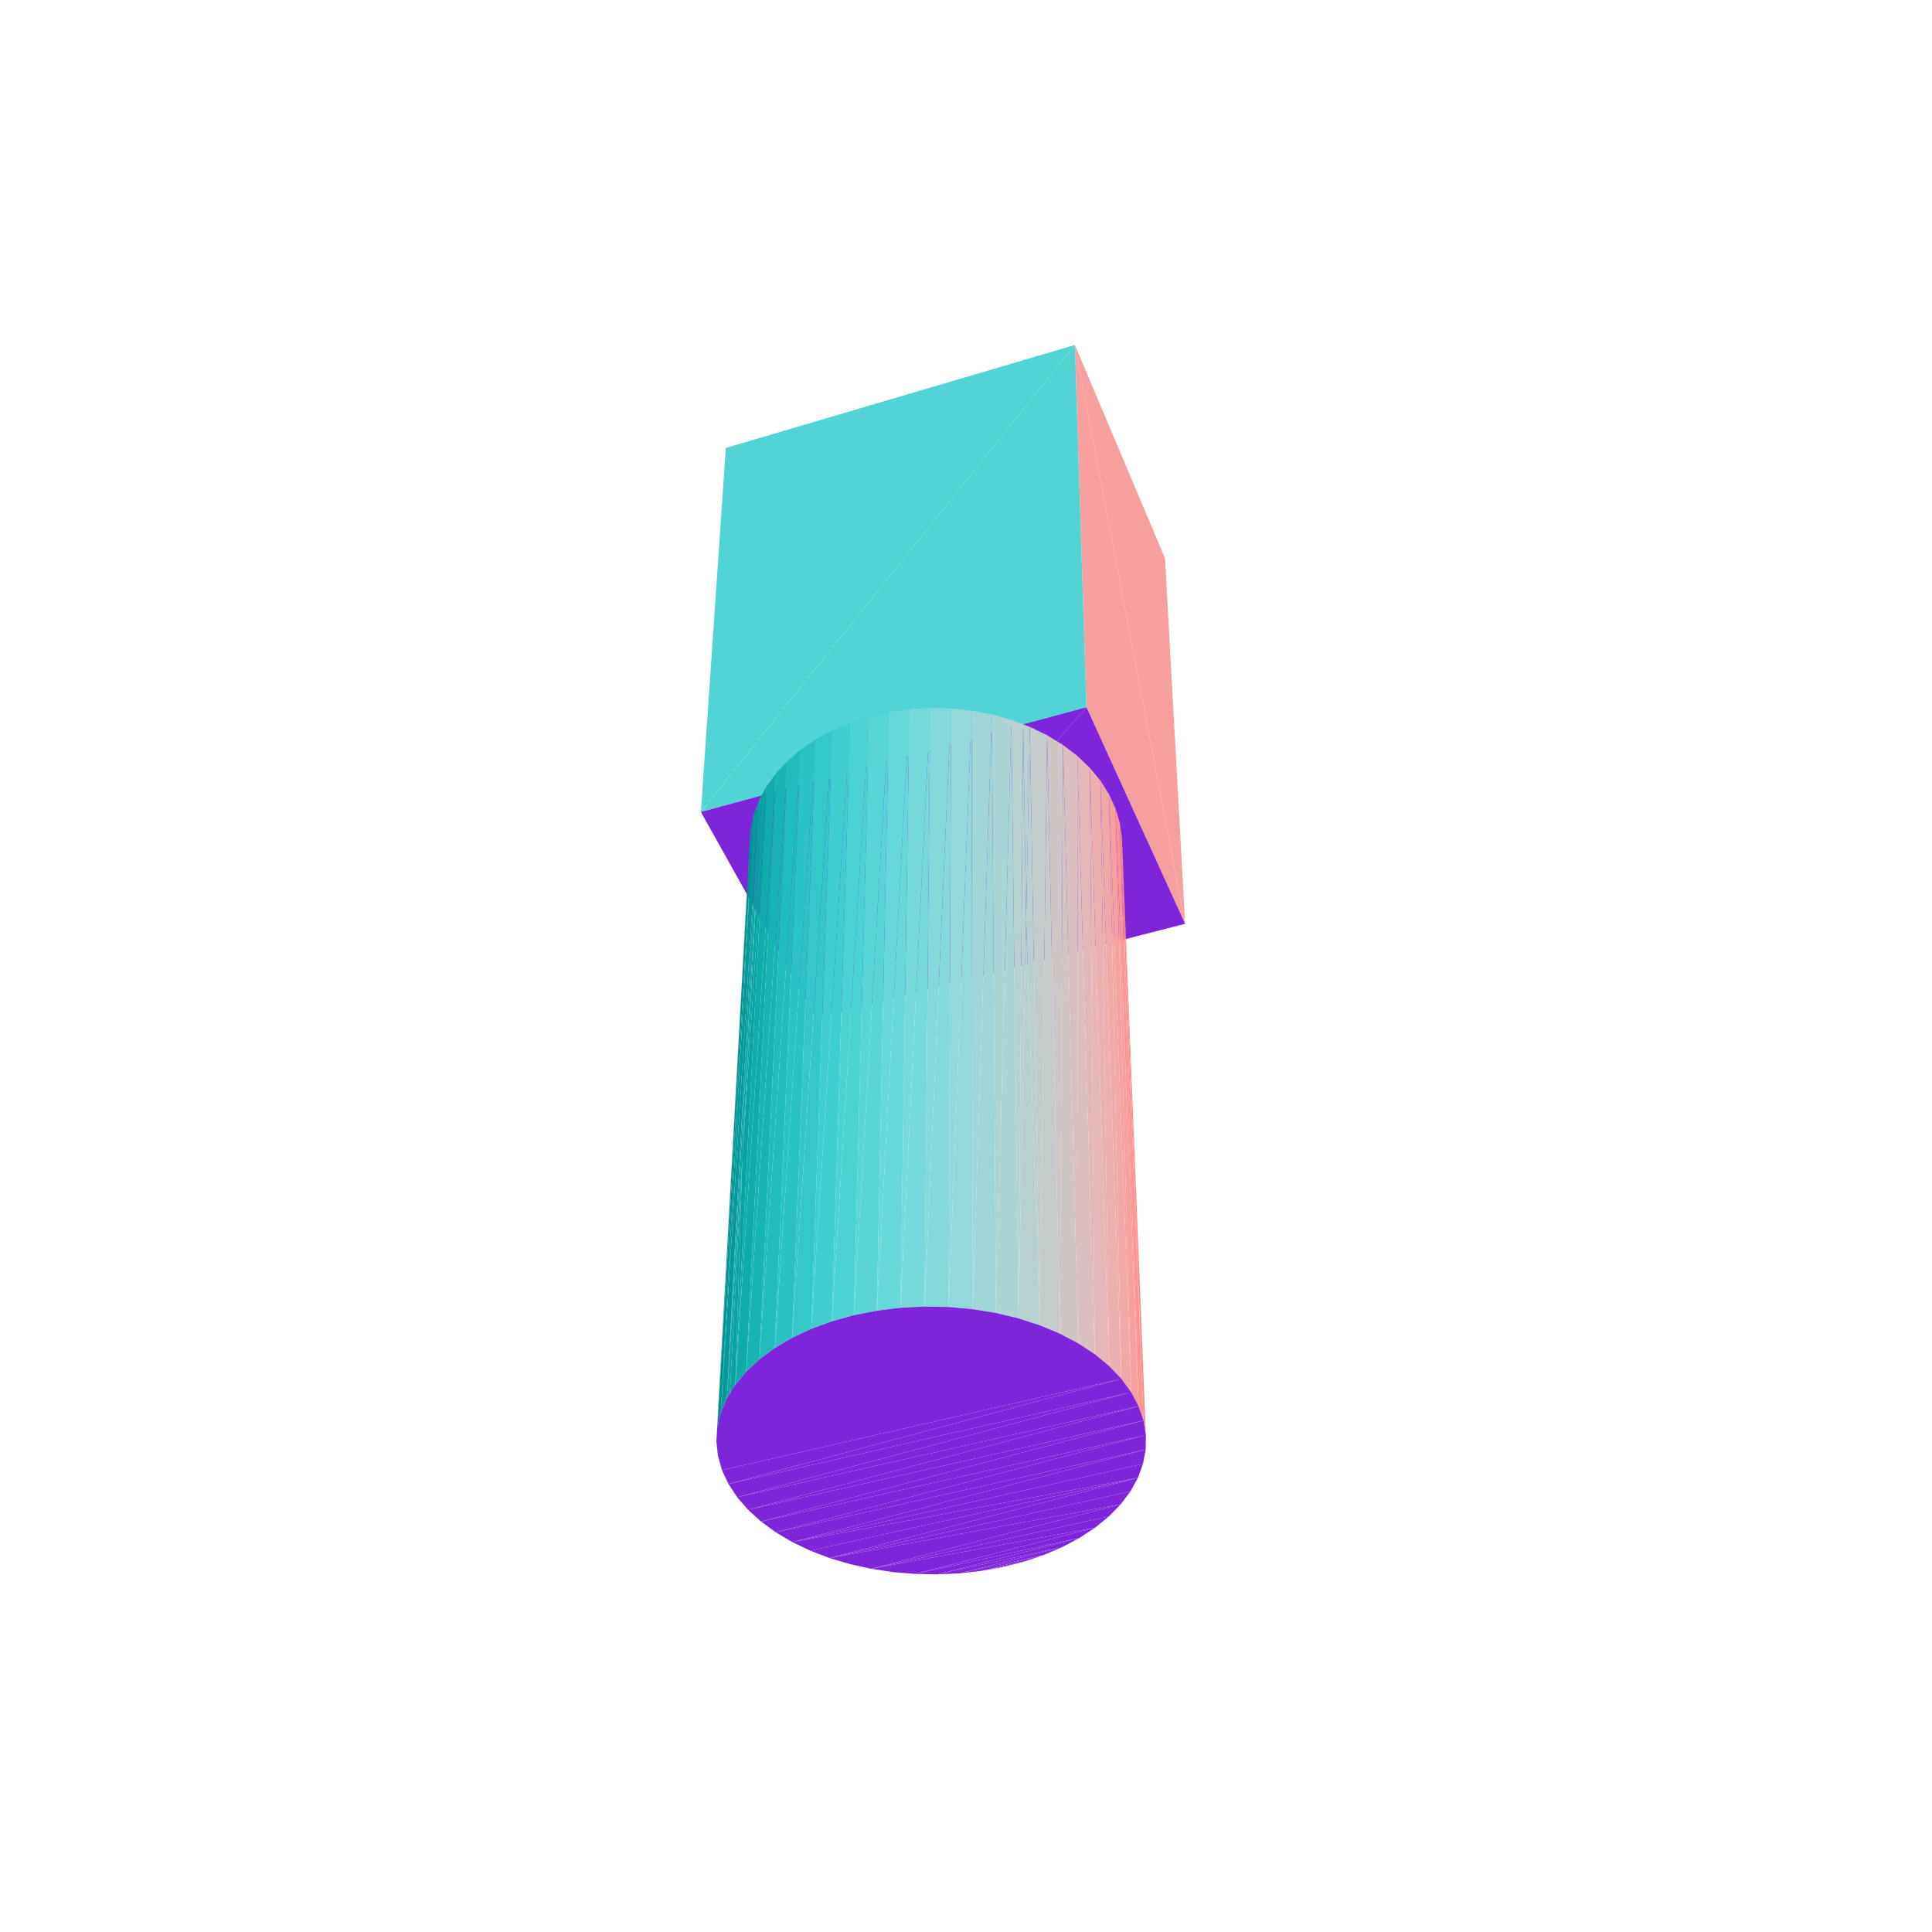
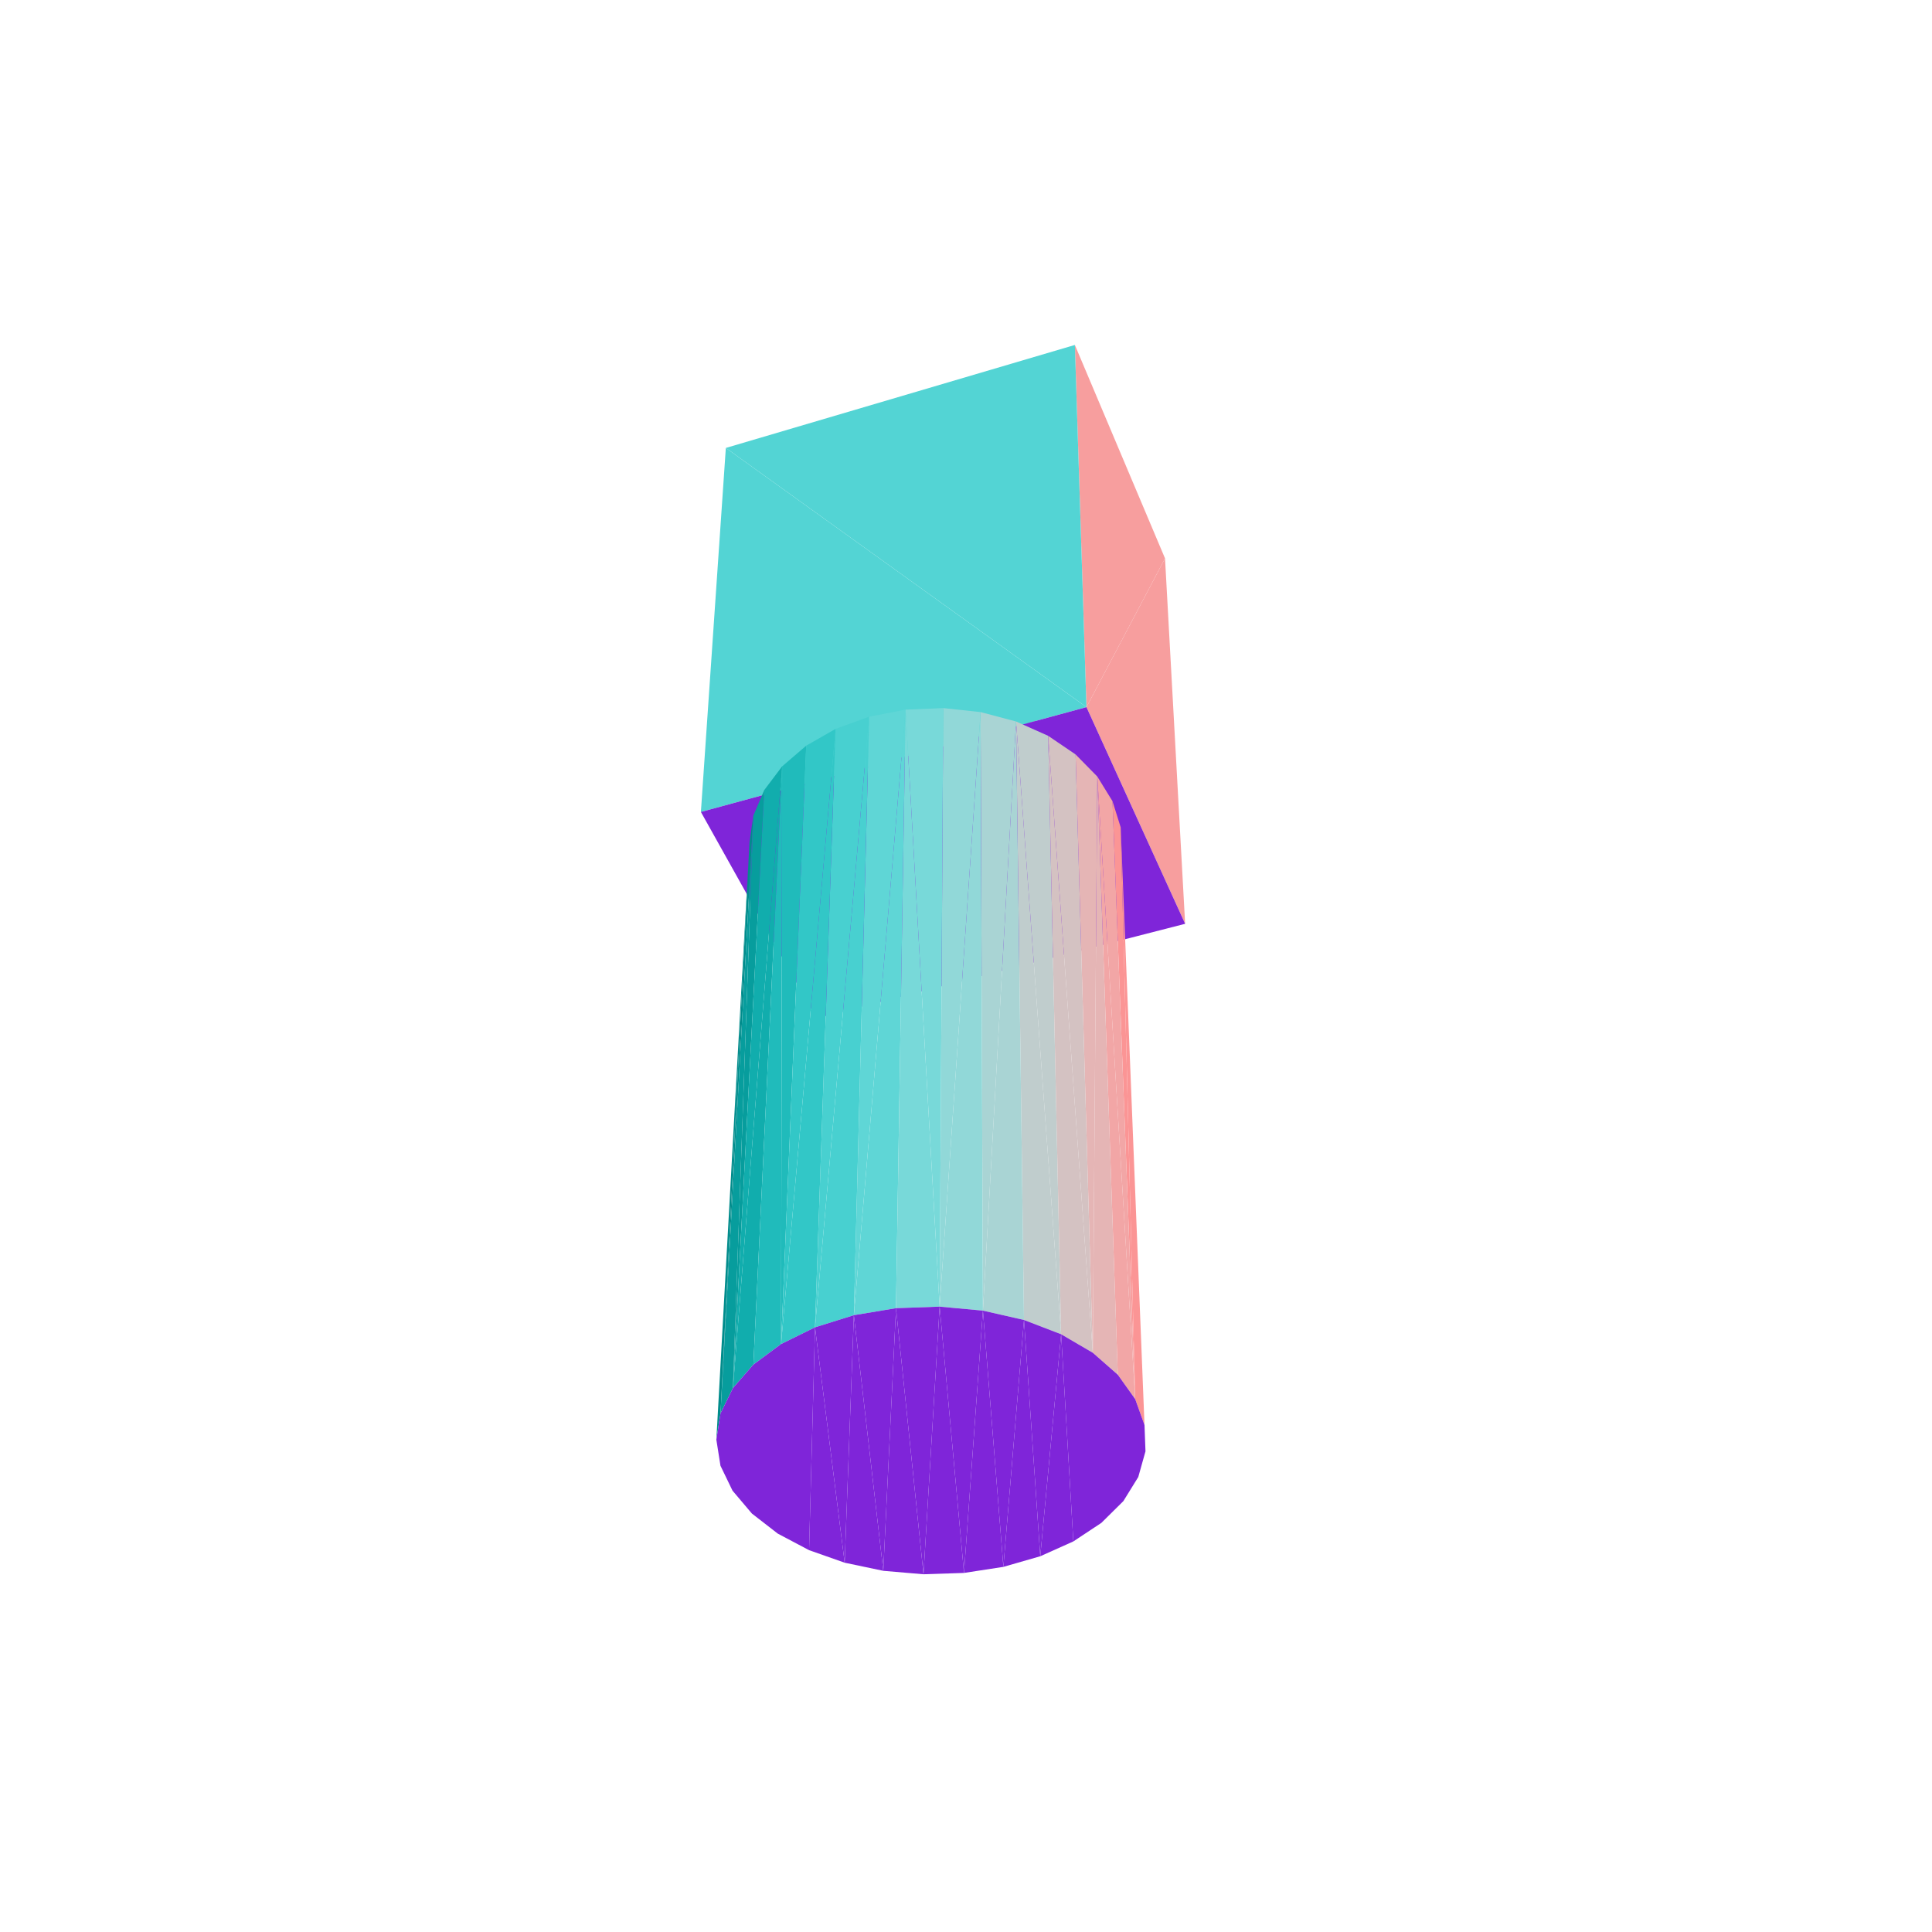
<svg xmlns="http://www.w3.org/2000/svg" viewBox="-250 -250 500 500" width="500" height="500">
-   <path d="M29.027,-39.114L15.614,-67.703L30.293,-36.274z" style="fill:rgb(243,180,133)" />
-   <path d="M30.293,-36.274L16.866,-64.887L29.21,-32.792z" style="fill:rgb(243,133,180)" />
-   <path d="M17.272,-27.3L3.468,-55.74L14.035,-28.792z" style="fill:rgb(42,41,169)" />
-   <path d="M29.21,-32.792L15.715,-61.397L26.054,-29.61z" style="fill:rgb(212,85,213)" />
-   <path d="M21.677,-27.597L7.963,-56.101L17.272,-27.3z" style="fill:rgb(96,32,206)" />
-   <path d="M26.054,-29.61L12.453,-58.175L21.677,-27.597z" style="fill:rgb(158,48,222)" />
-   <path d="M30.293,-36.274L15.614,-67.703L16.866,-64.887z" style="fill:rgb(243,180,133)" />
-   <path d="M14.035,-28.792L3.468,-55.74L0.189,-57.182z" style="fill:rgb(42,41,169)" />
-   <path d="M3.43,-66.666L12.315,-69.098L7.861,-68.716zM12.315,-69.098L3.43,-66.666L0.188,-63.49z" style="fill:rgb(83,212,212)" />
-   <path d="M29.21,-32.792L16.866,-64.887L15.715,-61.397z" style="fill:rgb(243,133,180)" />
-   <path d="M12.315,-69.098L0.188,-63.49L15.614,-67.703z" style="fill:rgb(83,212,212)" />
-   <path d="M17.272,-27.3L7.963,-56.101L3.468,-55.74z" style="fill:rgb(96,32,206)" />
-   <path d="M15.614,-67.703L0.188,-63.49L-1.004,-60.021z" style="fill:rgb(83,212,212)" />
-   <path d="M26.054,-29.61L15.715,-61.397L12.453,-58.175z" style="fill:rgb(212,85,213)" />
-   <path d="M21.677,-27.597L12.453,-58.175L7.963,-56.101z" style="fill:rgb(158,48,222)" />
-   <path d="M15.614,-67.703L-1.004,-60.021L16.866,-64.887zM16.866,-64.887L-1.004,-60.021L0.189,-57.182zM16.866,-64.887L0.189,-57.182L15.715,-61.397zM15.715,-61.397L0.189,-57.182L3.468,-55.74zM15.715,-61.397L3.468,-55.74L12.453,-58.175zM12.453,-58.175L3.468,-55.74L7.963,-56.101z" style="fill:rgb(83,212,212)" />
-   <path d="M51.507,-105.494L28.175,-160.726L56.713,-10.919z" style="fill:rgb(247,158,158)" />
-   <path d="M-68.609,-39.866L28.175,-160.726L-62.154,-134.074z" style="fill:rgb(83,212,212)" />
-   <path d="M56.713,-10.919L28.175,-160.726L31.174,-66.993z" style="fill:rgb(247,158,158)" />
-   <path d="M56.713,-10.919L31.174,-66.993L-38.734,13.563z" style="fill:rgb(127,37,217)" />
-   <path d="M28.175,-160.726L-68.609,-39.866L31.174,-66.993z" style="fill:rgb(83,212,212)" />
-   <path d="M-38.734,13.563L31.174,-66.993L-68.609,-39.866z" style="fill:rgb(127,37,217)" />
-   <path d="M-57.879,49.689L-51.663,-46.429L-52.9,-44.137z" style="fill:rgb(10,163,163)" />
-   <path d="M15.564,-11.929L16.519,-61.893L14.799,-62.541z" style="fill:rgb(184,208,208)" />
-   <path d="M-56.024,-31.572L-64.604,123.049L-55.781,-35.378z" style="fill:rgb(0,135,135)" />
-   <path d="M39.803,-37.062L45.935,117.626L40.354,-33.264z" style="fill:rgb(253,139,139)" />
-   <path d="M-55.781,-35.378L-64.36,119.291L-54.97,-39.153z" style="fill:rgb(2,144,144)" />
-   <path d="M38.685,-40.809L44.669,113.92L39.803,-37.062z" style="fill:rgb(251,148,148)" />
-   <path d="M-54.97,-39.153L-63.458,115.559L-53.594,-42.852z" style="fill:rgb(5,154,154)" />
-   <path d="M-61.902,111.898L-52.9,-44.137L-53.594,-42.852z" style="fill:rgb(10,163,163)" />
-   <path d="M37.008,-44.46L42.755,110.305L38.685,-40.809z" style="fill:rgb(247,158,158)" />
-   <path d="M34.785,-47.968L40.207,106.828L37.008,-44.46z" style="fill:rgb(241,167,167)" />
-   <path d="M-51.663,-46.429L-59.702,108.354L-49.197,-49.84z" style="fill:rgb(16,172,172)" />
-   <path d="M32.04,-51.29L37.052,103.532L34.785,-47.968z" style="fill:rgb(235,175,175)" />
-   <path d="M-49.197,-49.84L-56.88,104.972L-46.219,-53.039z" style="fill:rgb(24,180,180)" />
-   <path d="M28.801,-54.383L33.321,100.461L32.04,-51.29z" style="fill:rgb(227,183,183)" />
-   <path d="M-46.219,-53.039L-53.462,101.796L-42.764,-55.987z" style="fill:rgb(32,187,187)" />
-   <path d="M25.105,-57.205L29.056,97.656L28.801,-54.383z" style="fill:rgb(217,191,191)" />
-   <path d="M-42.764,-55.987L-49.487,98.868L-38.871,-58.643z" style="fill:rgb(42,194,194)" />
-   <path d="M20.994,-59.72L24.308,95.155L25.105,-57.205z" style="fill:rgb(207,197,197)" />
-   <path d="M-38.871,-58.643L-44.998,96.227L-34.585,-60.972z" style="fill:rgb(53,200,200)" />
-   <path d="M16.519,-61.893L19.132,92.992L20.994,-59.72z" style="fill:rgb(196,203,203)" />
-   <path d="M-34.585,-60.972L-40.05,93.909L-29.959,-62.942z" style="fill:rgb(65,206,206)" />
-   <path d="M13.593,91.198L14.799,-62.541L11.734,-63.695z" style="fill:rgb(184,208,208)" />
-   <path d="M-29.959,-62.942L-34.703,91.948L-25.05,-64.526z" style="fill:rgb(77,210,210)" />
-   <path d="M6.698,-65.1L7.761,89.798L11.734,-63.695z" style="fill:rgb(171,212,212)" />
-   <path d="M-25.05,-64.526L-29.023,90.37L-19.92,-65.702z" style="fill:rgb(90,213,213)" />
-   <path d="M1.476,-66.09L1.71,88.811L6.698,-65.1z" style="fill:rgb(158,214,214)" />
-   <path d="M-19.92,-65.702L-23.083,89.197L-14.633,-66.455z" style="fill:rgb(103,216,216)" />
-   <path d="M-3.866,-66.65L-4.481,88.253L1.476,-66.09z" style="fill:rgb(145,216,216)" />
-   <path d="M-14.633,-66.455L-16.959,88.448L-9.259,-66.772z" style="fill:rgb(117,217,217)" />
-   <path d="M-9.259,-66.772L-10.731,88.132L-3.866,-66.65z" style="fill:rgb(131,217,217)" />
-   <path d="M-61.902,111.898L-57.879,49.689L-52.9,-44.137zM-57.879,49.689L-59.702,108.354L-51.663,-46.429z" style="fill:rgb(10,163,163)" />
-   <path d="M15.564,-11.929L19.132,92.992L16.519,-61.893zM13.593,91.198L15.564,-11.929L14.799,-62.541z" style="fill:rgb(184,208,208)" />
-   <path d="M-55.781,-35.378L-64.604,123.049L-64.36,119.291z" style="fill:rgb(0,135,135)" />
-   <path d="M40.354,-33.264L45.935,117.626L46.546,121.378z" style="fill:rgb(253,139,139)" />
-   <path d="M-54.97,-39.153L-64.36,119.291L-63.458,115.559z" style="fill:rgb(2,144,144)" />
-   <path d="M39.803,-37.062L44.669,113.92L45.935,117.626z" style="fill:rgb(251,148,148)" />
-   <path d="M15.041,154.131L4.109,156.52L9.673,155.505zM20.155,152.411L-1.593,157.166L4.109,156.52zM24.958,150.361L-7.373,157.438L-1.593,157.166z" style="fill:rgb(127,37,217)" />
-   <path d="M-53.594,-42.852L-63.458,115.559L-61.902,111.898z" style="fill:rgb(5,154,154)" />
-   <path d="M20.155,152.411L4.109,156.52L15.041,154.131zM29.398,148.001L-13.17,157.333L-7.373,157.438z" style="fill:rgb(127,37,217)" />
-   <path d="M38.685,-40.809L42.755,110.305L44.669,113.92z" style="fill:rgb(247,158,158)" />
-   <path d="M24.958,150.361L-1.593,157.166L20.155,152.411zM33.423,145.355L-18.924,156.853L-13.17,157.333zM33.423,145.355L-24.573,156.001L-18.924,156.853zM29.398,148.001L-7.373,157.438L24.958,150.361z" style="fill:rgb(127,37,217)" />
-   <path d="M37.008,-44.46L40.207,106.828L42.755,110.305z" style="fill:rgb(241,167,167)" />
-   <path d="M33.423,145.355L-13.17,157.333L29.398,148.001zM40.042,139.308L-30.06,154.785L-24.573,156.001zM40.042,139.308L-35.324,153.217L-30.06,154.785z" style="fill:rgb(127,37,217)" />
-   <path d="M-49.197,-49.84L-59.702,108.354L-56.88,104.972z" style="fill:rgb(16,172,172)" />
-   <path d="M36.986,142.447L-24.573,156.001L33.423,145.355z" style="fill:rgb(127,37,217)" />
-   <path d="M34.785,-47.968L37.052,103.532L40.207,106.828z" style="fill:rgb(235,175,175)" />
-   <path d="M40.042,139.308L-24.573,156.001L36.986,142.447zM44.485,132.469L-40.31,151.312L-35.324,153.217z" style="fill:rgb(127,37,217)" />
-   <path d="M-46.219,-53.039L-56.88,104.972L-53.462,101.796z" style="fill:rgb(24,180,180)" />
-   <path d="M32.04,-51.29L33.321,100.461L37.052,103.532z" style="fill:rgb(227,183,183)" />
-   <path d="M44.485,132.469L-44.961,149.087L-40.31,151.312zM42.554,135.97L-35.324,153.217L40.042,139.308z" style="fill:rgb(127,37,217)" />
-   <path d="M-42.764,-55.987L-53.462,101.796L-49.487,98.868z" style="fill:rgb(32,187,187)" />
-   <path d="M28.801,-54.383L29.056,97.656L33.321,100.461z" style="fill:rgb(217,191,191)" />
-   <path d="M44.485,132.469L-35.324,153.217L42.554,135.97zM46.5,125.132L-49.226,146.565L-44.961,149.087z" style="fill:rgb(127,37,217)" />
-   <path d="M-38.871,-58.643L-49.487,98.868L-44.998,96.227z" style="fill:rgb(42,194,194)" />
-   <path d="M25.105,-57.205L24.308,95.155L29.056,97.656z" style="fill:rgb(207,197,197)" />
-   <path d="M-34.585,-60.972L-44.998,96.227L-40.05,93.909z" style="fill:rgb(53,200,200)" />
-   <path d="M20.994,-59.72L19.132,92.992L24.308,95.155z" style="fill:rgb(196,203,203)" />
-   <path d="M46.546,121.378L-53.054,143.77L-49.226,146.565zM45.808,128.843L-44.961,149.087L44.485,132.469z" style="fill:rgb(127,37,217)" />
-   <path d="M-29.959,-62.942L-40.05,93.909L-34.703,91.948z" style="fill:rgb(65,206,206)" />
-   <path d="M46.5,125.132L-44.961,149.087L45.808,128.843z" style="fill:rgb(127,37,217)" />
-   <path d="M-25.05,-64.526L-34.703,91.948L-29.023,90.37z" style="fill:rgb(77,210,210)" />
-   <path d="M11.734,-63.695L7.761,89.798L13.593,91.198z" style="fill:rgb(171,212,212)" />
-   <path d="M45.935,117.626L-56.401,140.73L-53.054,143.77z" style="fill:rgb(127,37,217)" />
-   <path d="M-19.92,-65.702L-29.023,90.37L-23.083,89.197z" style="fill:rgb(90,213,213)" />
-   <path d="M6.698,-65.1L1.71,88.811L7.761,89.798z" style="fill:rgb(158,214,214)" />
-   <path d="M-14.633,-66.455L-23.083,89.197L-16.959,88.448z" style="fill:rgb(103,216,216)" />
-   <path d="M1.476,-66.09L-4.481,88.253L1.71,88.811z" style="fill:rgb(145,216,216)" />
-   <path d="M-9.259,-66.772L-16.959,88.448L-10.731,88.132z" style="fill:rgb(117,217,217)" />
-   <path d="M-3.866,-66.65L-10.731,88.132L-4.481,88.253z" style="fill:rgb(131,217,217)" />
-   <path d="M46.546,121.378L-49.226,146.565L46.5,125.132zM44.669,113.92L-59.223,137.476L-56.401,140.73zM45.935,117.626L-53.054,143.77L46.546,121.378z" style="fill:rgb(127,37,217)" />
-   <path d="M-57.879,49.689L-61.902,111.898L-61.112,110.625z" style="fill:rgb(10,163,163)" />
-   <path d="M42.755,110.305L-61.483,134.043L-59.223,137.476z" style="fill:rgb(127,37,217)" />
-   <path d="M-57.879,49.689L-61.112,110.625L-59.702,108.354z" style="fill:rgb(10,163,163)" />
-   <path d="M44.669,113.92L-56.401,140.73L45.935,117.626zM40.207,106.828L-63.15,130.468L-61.483,134.043z" style="fill:rgb(127,37,217)" />
-   <path d="M15.564,-11.929L17.141,92.347L19.132,92.992zM15.564,-11.929L13.593,91.198L17.141,92.347z" style="fill:rgb(184,208,208)" />
-   <path d="M42.755,110.305L-59.223,137.476L44.669,113.92zM37.052,103.532L-64.197,126.789L-63.15,130.468zM40.207,106.828L-61.483,134.043L42.755,110.305zM33.321,100.461L-64.604,123.049L-64.197,126.789zM37.052,103.532L-63.15,130.468L40.207,106.828zM29.056,97.656L-64.36,119.291L-64.604,123.049zM33.321,100.461L-64.197,126.789L37.052,103.532zM24.308,95.155L-63.458,115.559L-64.36,119.291zM-61.112,110.625L-61.902,111.898L-35.115,104.553zM-59.702,108.354L-61.112,110.625L-35.115,104.553zM24.308,95.155L-61.902,111.898L-63.458,115.559zM29.056,97.656L-64.604,123.049L33.321,100.461zM24.308,95.155L-64.36,119.291L29.056,97.656zM-35.115,104.553L-61.902,111.898L19.132,92.992zM-59.702,108.354L-35.115,104.553L13.593,91.198zM-56.88,104.972L-59.702,108.354L7.761,89.798zM19.132,92.992L-61.902,111.898L24.308,95.155zM-53.462,101.796L-56.88,104.972L7.761,89.798zM-35.115,104.553L19.132,92.992L17.141,92.347zM-59.702,108.354L13.593,91.198L7.761,89.798zM-49.487,98.868L-53.462,101.796L-4.481,88.253zM-35.115,104.553L17.141,92.347L13.593,91.198zM-44.998,96.227L-49.487,98.868L-10.731,88.132zM-53.462,101.796L7.761,89.798L1.71,88.811zM-53.462,101.796L1.71,88.811L-4.481,88.253zM-40.05,93.909L-44.998,96.227L-16.959,88.448zM-49.487,98.868L-4.481,88.253L-10.731,88.132zM-34.703,91.948L-40.05,93.909L-23.083,89.197zM-44.998,96.227L-10.731,88.132L-16.959,88.448zM-40.05,93.909L-16.959,88.448L-23.083,89.197zM-23.083,89.197L-29.023,90.37L-34.703,91.948z" style="fill:rgb(127,37,217)" />
+   <path d="M14.342,-28.518L-0.327,-57.786L13.52,-29.405z" style="fill:rgb(21,57,142)" />
+   <path d="M16.673,-66.069L30.293,-36.274L30.088,-37.461z" style="fill:rgb(246,167,149)" />
+   <path d="M15.443,-27.838L0.498,-56.912L14.342,-28.518z" style="fill:rgb(34,46,160)" />
+   <path d="M30.293,-36.274L16.715,-63.609L30.161,-34.994z" style="fill:rgb(246,149,167)" />
+   <path d="M16.782,-27.393L1.611,-56.25L15.443,-27.838z" style="fill:rgb(51,38,177)" />
+   <path d="M30.161,-34.994L16.223,-62.282L29.697,-33.672z" style="fill:rgb(242,130,183)" />
+   <path d="M4.522,-55.656L16.782,-27.393L18.307,-27.201z" style="fill:rgb(71,33,192)" />
+   <path d="M29.697,-33.672L15.409,-60.96L28.916,-32.358z" style="fill:rgb(233,112,197)" />
+   <path d="M6.208,-55.749L18.307,-27.201L19.96,-27.269z" style="fill:rgb(92,32,204)" />
+   <path d="M28.916,-32.358L14.304,-59.693L27.849,-31.104z" style="fill:rgb(220,94,208)" />
+   <path d="M7.963,-56.101L19.96,-27.269L21.677,-27.596z" style="fill:rgb(115,34,214)" />
+   <path d="M27.849,-31.104L12.951,-58.531L26.537,-29.959z" style="fill:rgb(203,77,216)" />
+   <path d="M9.717,-56.699L21.677,-27.596L23.389,-28.17z" style="fill:rgb(139,40,220)" />
+   <path d="M12.951,-58.531L25.031,-28.968L26.537,-29.959z" style="fill:rgb(183,62,221)" />
+   <path d="M11.401,-57.519L23.389,-28.17L25.031,-28.968z" style="fill:rgb(162,50,222)" />
+   <path d="M-0.327,-57.786L14.342,-28.518L0.498,-56.912z" style="fill:rgb(21,57,142)" />
+   <path d="M30.293,-36.274L16.673,-66.069L16.866,-64.887z" style="fill:rgb(246,167,149)" />
+   <path d="M0.498,-56.912L15.443,-27.838L1.611,-56.25z" style="fill:rgb(34,46,160)" />
+   <path d="M16.715,-63.609L30.293,-36.274L16.866,-64.887z" style="fill:rgb(246,149,167)" />
+   <path d="M1.611,-56.25L16.782,-27.393L2.969,-55.826z" style="fill:rgb(51,38,177)" />
+   <path d="M16.223,-62.282L30.161,-34.994L16.715,-63.609z" style="fill:rgb(242,130,183)" />
+   <path d="M16.782,-27.393L4.522,-55.656L2.969,-55.826z" style="fill:rgb(71,33,192)" />
+   <path d="M15.409,-60.96L29.697,-33.672L16.223,-62.282z" style="fill:rgb(233,112,197)" />
+   <path d="M18.307,-27.201L6.208,-55.749L4.522,-55.656z" style="fill:rgb(92,32,204)" />
+   <path d="M1.596,-65.172L1.611,-56.25L2.938,-66.316zM-0.326,-62.614L-0.327,-57.786L0.494,-63.922zM2.938,-66.316L2.969,-55.826L4.468,-67.312z" style="fill:rgb(83,212,212)" />
+   <path d="M14.304,-59.693L28.916,-32.358L15.409,-60.96z" style="fill:rgb(220,94,208)" />
+   <path d="M0.494,-63.922L1.611,-56.25L1.596,-65.172z" style="fill:rgb(83,212,212)" />
+   <path d="M19.96,-27.269L7.963,-56.101L6.208,-55.749z" style="fill:rgb(115,34,214)" />
+   <path d="M4.468,-67.312L6.208,-55.749L6.13,-68.122zM-0.832,-61.297L-0.327,-57.786L-0.326,-62.614z" style="fill:rgb(83,212,212)" />
+   <path d="M12.951,-58.531L27.849,-31.104L14.304,-59.693z" style="fill:rgb(203,77,216)" />
+   <path d="M6.13,-68.122L7.963,-56.101L7.861,-68.716zM-0.834,-58.836L-0.832,-61.297L-1.004,-60.021z" style="fill:rgb(83,212,212)" />
+   <path d="M21.677,-27.596L9.717,-56.699L7.963,-56.101z" style="fill:rgb(139,40,220)" />
+   <path d="M25.031,-28.968L12.951,-58.531L11.401,-57.519z" style="fill:rgb(183,62,221)" />
+   <path d="M23.389,-28.17L11.401,-57.519L9.717,-56.699z" style="fill:rgb(162,50,222)" />
+   <path d="M7.861,-68.716L9.717,-56.699L9.595,-69.071zM9.595,-69.071L11.401,-57.519L11.266,-69.173zM-0.832,-61.297L-0.834,-58.836L-0.327,-57.786zM0.494,-63.922L-0.327,-57.786L0.498,-56.912zM11.266,-69.173L11.401,-57.519L12.813,-69.018zM0.494,-63.922L0.498,-56.912L1.611,-56.25zM12.813,-69.018L12.951,-58.531L14.174,-68.611zM2.938,-66.316L1.611,-56.25L2.969,-55.826zM14.174,-68.611L15.409,-60.96L15.299,-67.966zM15.299,-67.966L16.223,-62.282L16.143,-67.108zM4.468,-67.312L2.969,-55.826L4.522,-55.656zM4.468,-67.312L4.522,-55.656L6.208,-55.749zM16.143,-67.108L16.223,-62.282L16.673,-66.069zM6.13,-68.122L6.208,-55.749L7.963,-56.101zM16.673,-66.069L16.715,-63.609L16.866,-64.887zM7.861,-68.716L7.963,-56.101L9.717,-56.699zM9.595,-69.071L9.717,-56.699L11.401,-57.519zM15.299,-67.966L15.409,-60.96L16.223,-62.282zM14.174,-68.611L14.304,-59.693L15.409,-60.96zM16.673,-66.069L16.223,-62.282L16.715,-63.609zM12.813,-69.018L11.401,-57.519L12.951,-58.531zM14.174,-68.611L12.951,-58.531L14.304,-59.693z" style="fill:rgb(83,212,212)" />
+   <path d="M31.174,-66.993L51.507,-105.494L28.175,-160.726z" style="fill:rgb(247,158,158)" />
+   <path d="M-62.154,-134.074L31.174,-66.993L28.175,-160.726z" style="fill:rgb(83,212,212)" />
+   <path d="M51.507,-105.494L31.174,-66.993L56.713,-10.919z" style="fill:rgb(247,158,158)" />
+   <path d="M31.174,-66.993L-62.154,-134.074L-68.609,-39.866z" style="fill:rgb(83,212,212)" />
+   <path d="M31.174,-66.993L-38.734,13.563L56.713,-10.919zM-38.734,13.563L31.174,-66.993L-68.609,-39.866z" style="fill:rgb(127,37,217)" />
+   <path d="M-56.024,-32.048L-63.533,115.79L-55.037,-38.919z" style="fill:rgb(1,140,140)" />
+   <path d="M43.792,112.098L40.036,-35.879L37.916,-42.649z" style="fill:rgb(251,149,149)" />
+   <path d="M-55.037,-38.919L-60.312,109.226L-52.197,-45.549z" style="fill:rgb(7,157,157)" />
+   <path d="M33.982,-49.029L43.792,112.098L37.916,-42.649z" style="fill:rgb(242,166,166)" />
+   <path d="M-60.312,109.226L-47.583,-51.668L-52.197,-45.549z" style="fill:rgb(17,173,173)" />
+   <path d="M32.816,100.095L33.982,-49.029L28.363,-54.751z" style="fill:rgb(229,181,181)" />
+   <path d="M-47.583,-51.668L-47.861,97.842L-41.353,-57.019z" style="fill:rgb(32,187,187)" />
+   <path d="M21.263,-59.573L32.816,100.095L28.363,-54.751z" style="fill:rgb(212,194,194)" />
+   <path d="M-47.861,97.842L-33.742,-61.369L-41.353,-57.019z" style="fill:rgb(50,199,199)" />
+   <path d="M12.956,-63.281L24.618,95.302L21.263,-59.573z" style="fill:rgb(192,205,205)" />
+   <path d="M-39.076,93.514L-25.05,-64.526L-33.742,-61.369z" style="fill:rgb(72,208,208)" />
+   <path d="M4.379,89.191L12.956,-63.281L3.779,-65.709z" style="fill:rgb(169,212,212)" />
+   <path d="M-29.023,90.37L-15.633,-66.346L-25.05,-64.526z" style="fill:rgb(95,214,214)" />
+   <path d="M-6.822,88.156L3.779,-65.709L-5.886,-66.747z" style="fill:rgb(145,216,216)" />
+   <path d="M-15.633,-66.346L-6.822,88.156L-5.886,-66.747z" style="fill:rgb(120,217,217)" />
+   <path d="M-63.533,115.79L-56.024,-32.048L-64.61,122.58z" style="fill:rgb(1,140,140)" />
+   <path d="M40.036,-35.879L43.792,112.098L46.197,118.796z" style="fill:rgb(251,149,149)" />
+   <path d="M-60.312,109.226L-55.037,-38.919L-63.533,115.79z" style="fill:rgb(7,157,157)" />
+   <path d="M43.792,112.098L33.982,-49.029L39.285,105.777z" style="fill:rgb(242,166,166)" />
+   <path d="M-47.583,-51.668L-60.312,109.226L-55.028,103.157z" style="fill:rgb(17,173,173)" />
+   <path d="M33.982,-49.029L32.816,100.095L39.285,105.777z" style="fill:rgb(229,181,181)" />
+   <path d="M-47.861,97.842L-47.583,-51.668L-55.028,103.157z" style="fill:rgb(32,187,187)" />
+   <path d="M32.816,100.095L21.263,-59.573L24.618,95.302z" style="fill:rgb(212,194,194)" />
+   <path d="M-33.742,-61.369L-47.861,97.842L-39.076,93.514z" style="fill:rgb(50,199,199)" />
+   <path d="M24.618,95.302L12.956,-63.281L15.008,91.61z" style="fill:rgb(192,205,205)" />
+   <path d="M-25.05,-64.526L-39.076,93.514L-29.023,90.37z" style="fill:rgb(72,208,208)" />
+   <path d="M-6.822,88.156L-10.998,157.417L-0.517,157.073zM-18.118,88.556L-21.412,156.525L-10.998,157.417z" style="fill:rgb(127,37,217)" />
+   <path d="M12.956,-63.281L4.379,89.191L15.008,91.61z" style="fill:rgb(169,212,212)" />
+   <path d="M4.379,89.191L-0.517,157.073L9.673,155.505zM-29.023,90.37L-31.399,154.426L-21.412,156.525zM15.008,91.61L9.673,155.505L19.218,152.759zM-39.076,93.514L-40.611,151.182L-31.399,154.426z" style="fill:rgb(127,37,217)" />
+   <path d="M-15.633,-66.346L-29.023,90.37L-18.118,88.556z" style="fill:rgb(95,214,214)" />
+   <path d="M3.779,-65.709L-6.822,88.156L4.379,89.191z" style="fill:rgb(145,216,216)" />
+   <path d="M24.618,95.302L19.218,152.759L27.779,148.921z" style="fill:rgb(127,37,217)" />
+   <path d="M-6.822,88.156L-15.633,-66.346L-18.118,88.556z" style="fill:rgb(120,217,217)" />
+   <path d="M-47.861,97.842L-48.716,146.896L-40.611,151.182zM32.816,100.095L27.779,148.921L35.041,144.113zM-55.028,103.157L-55.409,141.704L-48.716,146.896zM39.285,105.777L35.041,144.113L40.723,138.491zM-60.312,109.226L-60.425,135.78L-55.409,141.704zM43.792,112.098L40.723,138.491L44.586,132.246zM-63.533,115.79L-63.545,129.327L-60.425,135.78zM46.197,118.796L44.586,132.246L46.449,125.599zM-63.545,129.327L-63.533,115.79L-64.61,122.58zM43.792,112.098L44.586,132.246L46.197,118.796zM-63.533,115.79L-60.425,135.78L-60.312,109.226zM39.285,105.777L40.723,138.491L43.792,112.098zM-60.312,109.226L-55.409,141.704L-55.028,103.157zM32.816,100.095L35.041,144.113L39.285,105.777zM-55.028,103.157L-48.716,146.896L-47.861,97.842zM24.618,95.302L27.779,148.921L32.816,100.095zM-47.861,97.842L-40.611,151.182L-39.076,93.514zM15.008,91.61L19.218,152.759L24.618,95.302zM-39.076,93.514L-31.399,154.426L-29.023,90.37zM4.379,89.191L9.673,155.505L15.008,91.61zM-29.023,90.37L-21.412,156.525L-18.118,88.556zM-6.822,88.156L-0.517,157.073L4.379,89.191zM-18.118,88.556L-10.998,157.417L-6.822,88.156z" style="fill:rgb(127,37,217)" />
</svg>
